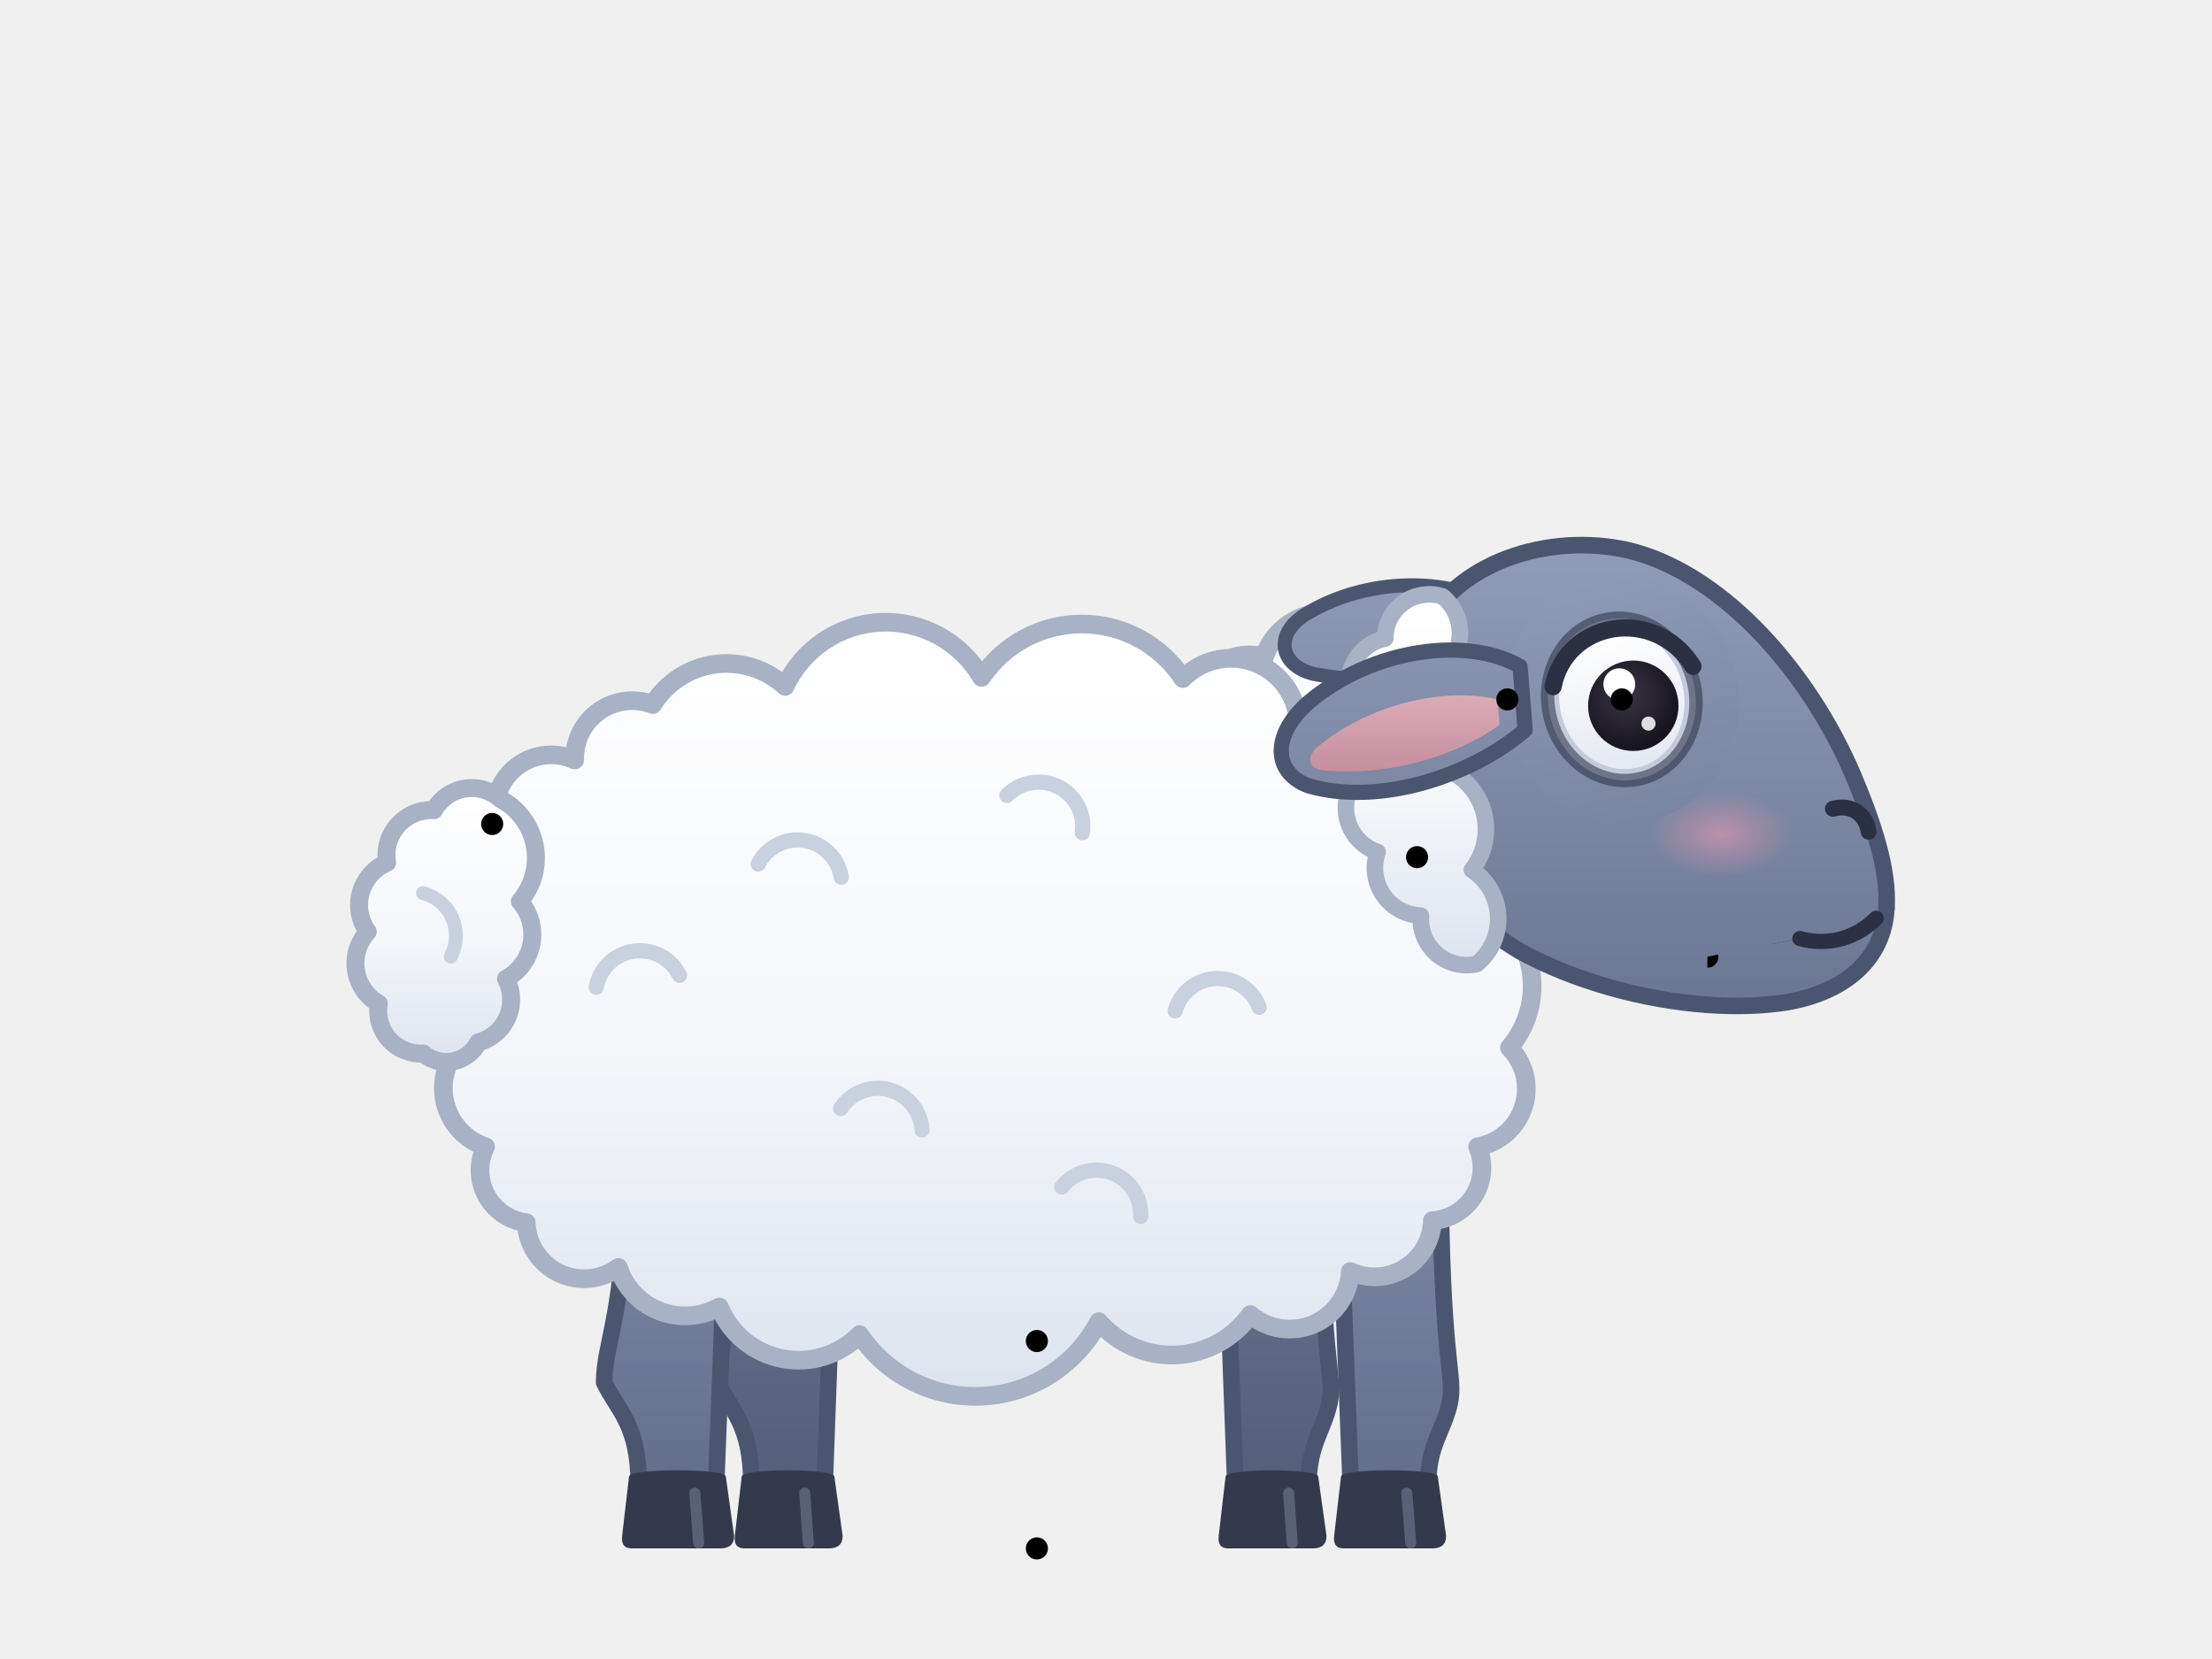
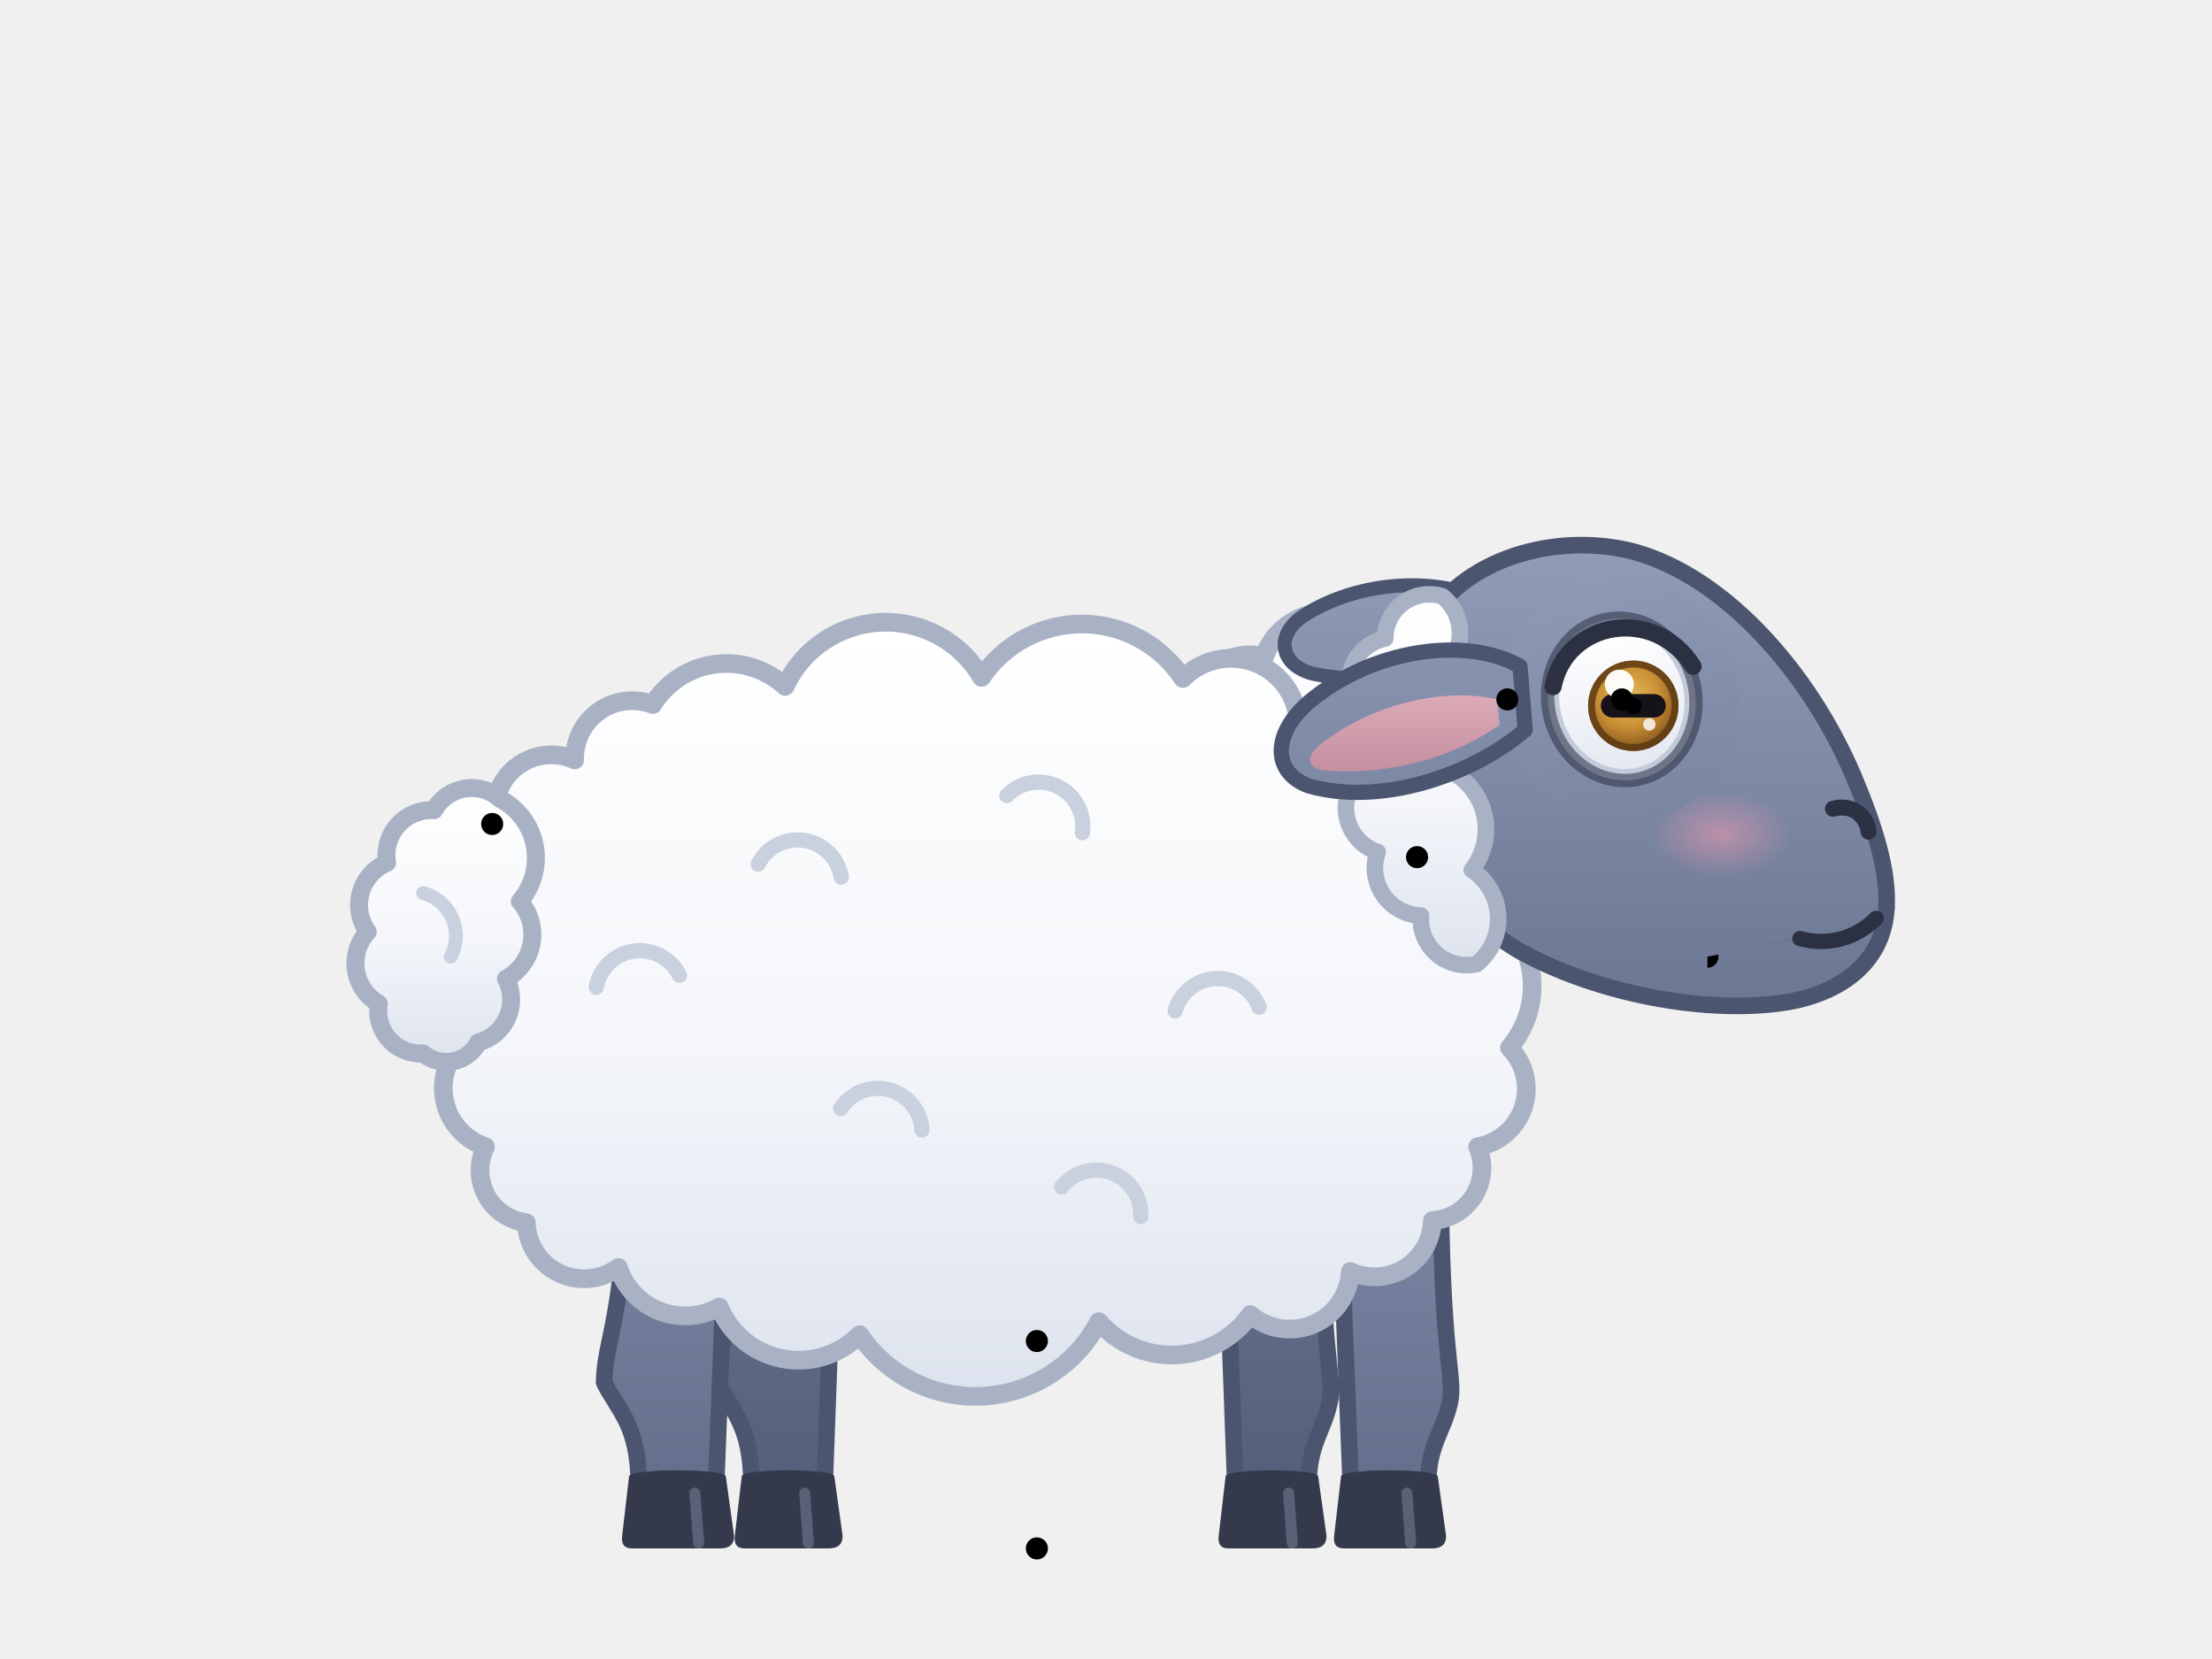
<svg xmlns="http://www.w3.org/2000/svg" viewBox="0 0 160 120" width="160" height="120">
  <defs>
    <linearGradient id="wool" x1="0" y1="0" x2="0" y2="1">
      <stop offset="0" stop-color="#ffffff" />
      <stop offset="0.55" stop-color="#f4f6fa" />
      <stop offset="1" stop-color="#dde3ee" />
    </linearGradient>
    <linearGradient id="skin" gradientUnits="userSpaceOnUse" x1="0" y1="39.92" x2="0" y2="73.96">
      <stop offset="0" stop-color="#8f9bb7" />
      <stop offset="1" stop-color="#6a7592" />
    </linearGradient>
    <linearGradient id="leg-near" gradientUnits="userSpaceOnUse" x1="0" y1="84" x2="0" y2="108">
      <stop offset="0" stop-color="#7d89a6" />
      <stop offset="1" stop-color="#636e8b" />
    </linearGradient>
    <linearGradient id="leg-far" gradientUnits="userSpaceOnUse" x1="0" y1="84" x2="0" y2="108">
      <stop offset="0" stop-color="#6a7591" />
      <stop offset="1" stop-color="#545e79" />
    </linearGradient>
    <linearGradient id="ear-in" x1="0" y1="0" x2="0" y2="1">
      <stop offset="0" stop-color="#dcaab7" />
      <stop offset="1" stop-color="#c48f9f" />
    </linearGradient>
    <linearGradient id="sclera" x1="0" y1="0" x2="0" y2="1">
      <stop offset="0" stop-color="#ffffff" />
      <stop offset="1" stop-color="#e4e8f1" />
    </linearGradient>
-     <radialGradient id="iris" cx="0.42" cy="0.38" r="0.7">
-       <stop offset="0" stop-color="#3a3445" />
-       <stop offset="1" stop-color="#120f18" />
+     <radialGradient id="iris" cx="0.45" cy="0.4" r="0.62">
+       <stop offset="0" stop-color="#e6bd5c" />
+       <stop offset="0.55" stop-color="#c98f34" />
+       <stop offset="1" stop-color="#7c4f1b" />
    </radialGradient>
    <radialGradient id="blush" cx="0.5" cy="0.5" r="0.5">
      <stop offset="0" stop-color="#f29ab0" stop-opacity="0.55" />
      <stop offset="1" stop-color="#f29ab0" stop-opacity="0" />
    </radialGradient>
  </defs>
  <g id="leg-back-far">
    <path d="M53.5 84L60.5 84L59.65 107.4L54.35 107.4C54.35 103 52.86 102 51.9 100C51.9 97 53.5 95 53.5 84Z" fill="url(#leg-far)" stroke="#4c5570" stroke-width="1.2" stroke-linejoin="round" />
    <path d="M53.65 106.8C53.65 106.2 60.35 106.2 60.35 106.8L60.95 111.1Q60.95 112 59.95 112L53.85 112Q53.05 112 53.15 111.1Z" fill="#343a4c" />
    <path d="M58.21 108L58.47 111.6" stroke="#5a6075" stroke-width="0.8" stroke-linecap="round" />
    <circle id="pivot-leg-back-far" cx="57" cy="88" r="0.8" />
  </g>
  <g id="leg-front-far">
    <path d="M88.5 84L95.5 84C95.5 98.5 96.6 99.5 96.16 101.5C95.72 103.5 94.65 104.5 94.65 107.4L89.35 107.4Z" fill="url(#leg-far)" stroke="#4c5570" stroke-width="1.2" stroke-linejoin="round" />
    <path d="M88.65 106.8C88.65 106.2 95.35 106.2 95.35 106.8L95.95 111.1Q95.95 112 94.95 112L88.85 112Q88.05 112 88.15 111.1Z" fill="#343a4c" />
    <path d="M93.21 108L93.47 111.6" stroke="#5a6075" stroke-width="0.8" stroke-linecap="round" />
    <circle id="pivot-leg-front-far" cx="92" cy="88" r="0.8" />
  </g>
  <g id="leg-back-near">
    <path d="M45.3 84L52.7 84L51.8 107.4L46.2 107.4C46.2 103 44.66 102 43.7 100C43.7 97 45.3 95 45.3 84Z" fill="url(#leg-near)" stroke="#4c5570" stroke-width="1.2" stroke-linejoin="round" />
    <path d="M45.5 106.8C45.5 106.2 52.5 106.2 52.5 106.8L53.1 111.1Q53.1 112 52.1 112L45.7 112Q44.9 112 45 111.1Z" fill="#343a4c" />
    <path d="M50.26 108L50.54 111.6" stroke="#5a6075" stroke-width="0.8" stroke-linecap="round" />
    <circle id="pivot-leg-back-near" cx="49" cy="88" r="0.8" />
  </g>
  <g id="leg-front-near">
    <path d="M96.8 84L104.2 84C104.2 98.5 105.3 99.5 104.86 101.5C104.42 103.5 103.3 104.5 103.3 107.4L97.7 107.4Z" fill="url(#leg-near)" stroke="#4c5570" stroke-width="1.2" stroke-linejoin="round" />
    <path d="M97 106.8C97 106.2 104 106.2 104 106.8L104.6 111.1Q104.6 112 103.6 112L97.2 112Q96.4 112 96.5 111.1Z" fill="#343a4c" />
    <path d="M101.76 108L102.04 111.6" stroke="#5a6075" stroke-width="0.8" stroke-linecap="round" />
    <circle id="pivot-leg-front-near" cx="100.5" cy="88" r="0.8" />
  </g>
  <g id="body">
    <path d="M99 45.5A4.85 4.85 0 0 1 106.95 47A4.14 4.14 0 0 1 111.14 52.49A4.69 4.69 0 0 1 112.64 60.17A4.26 4.26 0 0 1 109.47 66.51A4.33 4.33 0 0 1 103.4 70.4A5.16 5.16 0 0 1 94.82 69.8A4.32 4.32 0 0 1 88.32 66.68A4.25 4.25 0 0 1 85.62 60.12A4.76 4.76 0 0 1 86.24 52.21A4.19 4.19 0 0 1 91.44 47.53A4.7 4.7 0 0 1 99 45.5Z" fill="url(#wool)" stroke="#a9b2c4" stroke-width="1.4" stroke-linejoin="round" />
    <path d="M71 49A8.74 8.74 0 0 1 85.56 49.08A4.87 4.87 0 0 1 93.86 51.79A5.18 5.18 0 0 1 101.62 54.26A3.64 3.64 0 0 1 105.34 59.28A3.86 3.86 0 0 1 107.36 65.38A6.84 6.84 0 0 1 109.18 75.78A4.25 4.25 0 0 1 106.88 82.95A3.83 3.83 0 0 1 103.61 88.29A4.19 4.19 0 0 1 97.67 91.97A4.39 4.39 0 0 1 90.44 95.09A6.98 6.98 0 0 1 79.48 95.6A10.08 10.08 0 0 1 62.18 96.54A6.2 6.2 0 0 1 52.03 94.54A5.08 5.08 0 0 1 44.73 91.68A4.18 4.18 0 0 1 38.07 88.44A3.82 3.82 0 0 1 35.12 82.95A4.47 4.47 0 0 1 33.19 75.75A5.87 5.87 0 0 1 34.08 65.28A4.17 4.17 0 0 1 35.8 58.95A4.08 4.08 0 0 1 41.57 54.97A4.16 4.16 0 0 1 47.22 50.96A6.26 6.26 0 0 1 56.79 49.65A8.02 8.02 0 0 1 71 49Z" fill="url(#wool)" stroke="#a9b2c4" stroke-width="1.35" stroke-linejoin="round" />
    <path d="M60.85 63.45A3.2 3.2 0 0 0 54.84 62.5" fill="none" stroke="#c9d0de" stroke-width="1.1" stroke-linecap="round" />
    <path d="M78.29 60.23A3.2 3.2 0 0 0 72.83 57.54" fill="none" stroke="#c9d0de" stroke-width="1.1" stroke-linecap="round" />
    <path d="M91.08 72.86A3.2 3.2 0 0 0 85 73.12" fill="none" stroke="#c9d0de" stroke-width="1.1" stroke-linecap="round" />
    <path d="M66.69 81.73A3.2 3.2 0 0 0 60.81 80.18" fill="none" stroke="#c9d0de" stroke-width="1.1" stroke-linecap="round" />
    <path d="M49.15 70.55A3.2 3.2 0 0 0 43.13 71.41" fill="none" stroke="#c9d0de" stroke-width="1.1" stroke-linecap="round" />
    <path d="M82.51 87.99A3.2 3.2 0 0 0 76.8 85.86" fill="none" stroke="#c9d0de" stroke-width="1.1" stroke-linecap="round" />
    <circle id="pivot-body" cx="75" cy="97" r="0.8" />
  </g>
  <g id="tail">
    <path d="M37.6 65.2A3.64 3.64 0 0 1 36.6 70.8A3.21 3.21 0 0 1 34.6 75.4A2.61 2.61 0 0 1 30.6 76.2A3.08 3.08 0 0 1 27.4 72.6A3.37 3.37 0 0 1 26.6 67.4A3.32 3.32 0 0 1 28 62.4A3.26 3.26 0 0 1 31.4 58.6A3.11 3.11 0 0 1 36.2 57.8A4.82 4.82 0 0 1 37.6 65.2Z" fill="url(#wool)" stroke="#a9b2c4" stroke-width="1.3" stroke-linejoin="round" />
    <path d="M30.6 64.6A3.2 3.2 0 0 1 32.6 69.2" fill="none" stroke="#c9d0de" stroke-width="1" stroke-linecap="round" />
    <circle id="pivot-tail" cx="35.6" cy="59.6" r="0.8" />
  </g>
  <g id="head">
    <g id="ear-far">
      <path d="M108.11 43.78C104.25 41.58 98.36 41.94 94.31 44.52C92.1 45.99 92.66 48.2 95.05 48.75C99.65 49.67 104.62 48.75 108.3 47.28Z" fill="url(#skin)" stroke="#4c5570" stroke-width="1.01" stroke-linejoin="round" />
      <circle id="pivot-ear-far" cx="107.38" cy="45.62" r="0.8" />
    </g>
    <g id="jaw">
      <path d="M130.6 64.2L124.4 66.9L122.4 68.4L122.4 72.2L124.6 72.3L124.6 69.6L131.1 68.3Z" fill="url(#skin)" />
      <path d="M136.45 65.68L133.4 60.8L129.6 62.3L126.4 64.7L128.4 68.7L131.6 68.9L135.4 67.4Z" fill="#3a2b3f" />
      <ellipse cx="132.6" cy="67.6" rx="2.3" ry="0.85" transform="rotate(-14 132.6 67.6)" fill="#c97f8f" />
      <path d="M136.45 65.68C136.26 69.36 133.5 71.75 129.27 72.49C127.51 72.77 125.55 72.83 123.5 72.68L123.5 69.2L130.19 67.89C132.22 68.44 134.24 67.89 135.71 66.42Z" fill="url(#skin)" />
      <path d="M136.45 65.68C136.26 69.36 133.5 71.75 129.27 72.49C127.51 72.77 125.55 72.83 123.5 72.68" fill="none" stroke="#4c5570" stroke-width="1.2" stroke-linecap="round" stroke-linejoin="round" />
      <circle id="pivot-jaw" cx="123.5" cy="69.2" r="0.8" />
    </g>
    <path d="M123.5 72.68C118.9 72.35 113.9 70.98 109.95 68.81C104.25 65.5 100.75 58.69 100.57 52.43C100.57 49.3 101.49 46.91 102.96 45.44C105.72 40.29 112.71 38.45 118.23 39.92C124.86 41.76 130.93 48.75 134.06 56.11C135.53 59.61 136.63 62.92 136.45 65.68L135.71 66.42C134.24 67.89 132.22 68.44 130.19 67.89L123.5 69.2Z" fill="url(#skin)" />
    <path d="M123.5 72.68C118.9 72.35 113.9 70.98 109.95 68.81C104.25 65.5 100.75 58.69 100.57 52.43C100.57 49.3 101.49 46.91 102.96 45.44C105.72 40.29 112.71 38.45 118.23 39.92C124.86 41.76 130.93 48.75 134.06 56.11C135.53 59.61 136.63 62.92 136.45 65.68" fill="none" stroke="#4c5570" stroke-width="1.2" stroke-linecap="round" stroke-linejoin="round" />
    <ellipse cx="124.49" cy="60.34" rx="5.15" ry="3.13" fill="url(#blush)" />
    <path d="M132.58 58.5C133.87 58.14 134.98 58.87 135.16 60.16" fill="none" stroke="#2b3042" stroke-width="1.15" stroke-linecap="round" />
    <path d="M135.71 66.42C134.24 67.89 132.22 68.44 130.19 67.89" fill="none" stroke="#2b3042" stroke-width="1.1" stroke-linecap="round" />
    <g id="eyes">
      <ellipse cx="117.31" cy="50.59" rx="5.34" ry="5.89" transform="rotate(-12 117.31 50.59)" fill="#c3cadb" />
      <ellipse cx="117.31" cy="50.59" rx="4.51" ry="5.06" transform="rotate(-12 117.31 50.59)" fill="url(#sclera)" />
      <g id="pupils">
        <circle cx="118.14" cy="51.05" r="3.27" fill="url(#iris)" />
-         <circle cx="117.13" cy="49.49" r="1.15" fill="#ffffff" />
-         <circle cx="119.24" cy="52.34" r="0.51" fill="#ffffff" fill-opacity="0.85" />
+         <circle cx="118.14" cy="51.05" r="3.02" fill="none" stroke="#5a3712" stroke-width="0.5" stroke-opacity="0.8" />
+         <rect x="115.79" y="50.2" width="4.7" height="1.7" rx="0.85" fill="#16121a" />
+         <circle id="pivot-pupils" cx="118.14" cy="51.05" r="0.6" />
      </g>
+       <circle cx="117.13" cy="49.49" r="1.05" fill="#ffffff" fill-opacity="0.95" />
+       <circle cx="119.3" cy="52.4" r="0.45" fill="#ffffff" fill-opacity="0.8" />
      <ellipse cx="117.31" cy="50.59" rx="6.9" ry="7.45" transform="rotate(-12 117.31 50.59)" fill="none" stroke="url(#skin)" stroke-width="3.13" />
      <ellipse cx="117.31" cy="50.59" rx="5.34" ry="5.89" transform="rotate(-12 117.31 50.59)" fill="none" stroke="#2b3042" stroke-width="0.97" stroke-opacity="0.55" />
      <path d="M112.34 49.67C113.26 44.89 119.7 43.78 122.46 48.2" fill="none" stroke="#2b3042" stroke-width="1.24" stroke-linecap="round" />
      <circle id="pivot-eyes" cx="117.31" cy="50.59" r="0.8" />
    </g>
    <path d="M104.06 48.66A4.28 4.28 0 0 1 104.43 55.56A4.73 4.73 0 0 1 106.46 62.92A4.23 4.23 0 0 1 106.82 69.73A3.32 3.32 0 0 1 102.78 66.23A3.45 3.45 0 0 1 99.65 61.63A3.36 3.36 0 0 1 97.99 56.48A3.42 3.42 0 0 1 97.99 50.96A3.27 3.27 0 0 1 100.2 46.18A3.18 3.18 0 0 1 104.34 43.14A3.43 3.43 0 0 1 104.06 48.66Z" fill="url(#wool)" stroke="#a9b2c4" stroke-width="1.2" stroke-linejoin="round" />
    <g id="ear-near">
      <path d="M109.95 48.2C106.09 45.99 99.28 46.91 94.68 50.78C91.92 53.17 92.1 55.93 94.68 56.85C99.83 58.32 106.46 56.11 110.32 52.8Z" fill="url(#skin)" stroke="#4c5570" stroke-width="1.1" stroke-linejoin="round" />
      <path d="M108.3 50.59C104.43 49.67 98.91 50.96 95.23 54.09C94.31 55.01 94.86 55.74 95.97 55.74C100.75 56.11 105.35 54.64 108.48 52.43Z" fill="url(#ear-in)" />
      <circle id="pivot-ear-near" cx="109.03" cy="50.59" r="0.8" />
    </g>
    <circle id="pivot-head" cx="102.5" cy="62" r="0.8" />
  </g>
  <circle id="pivot-ground" cx="75" cy="112" r="0.8" />
</svg>
